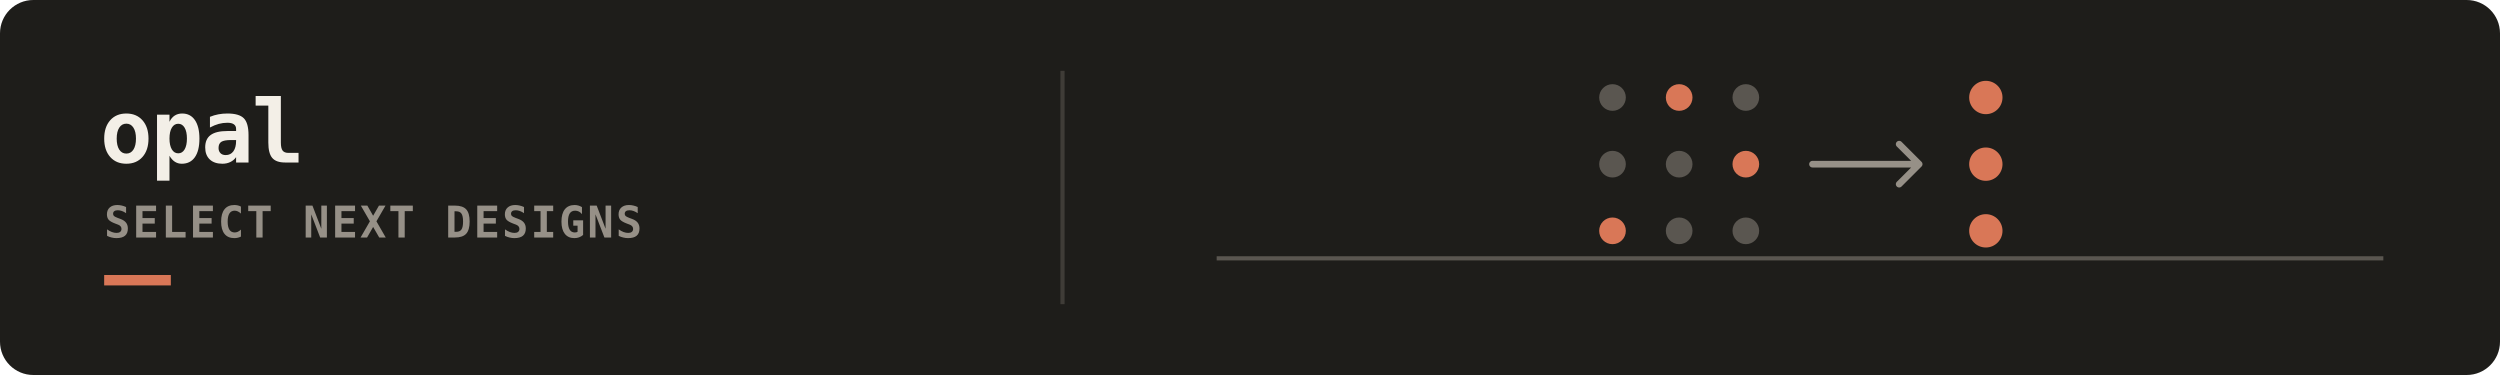
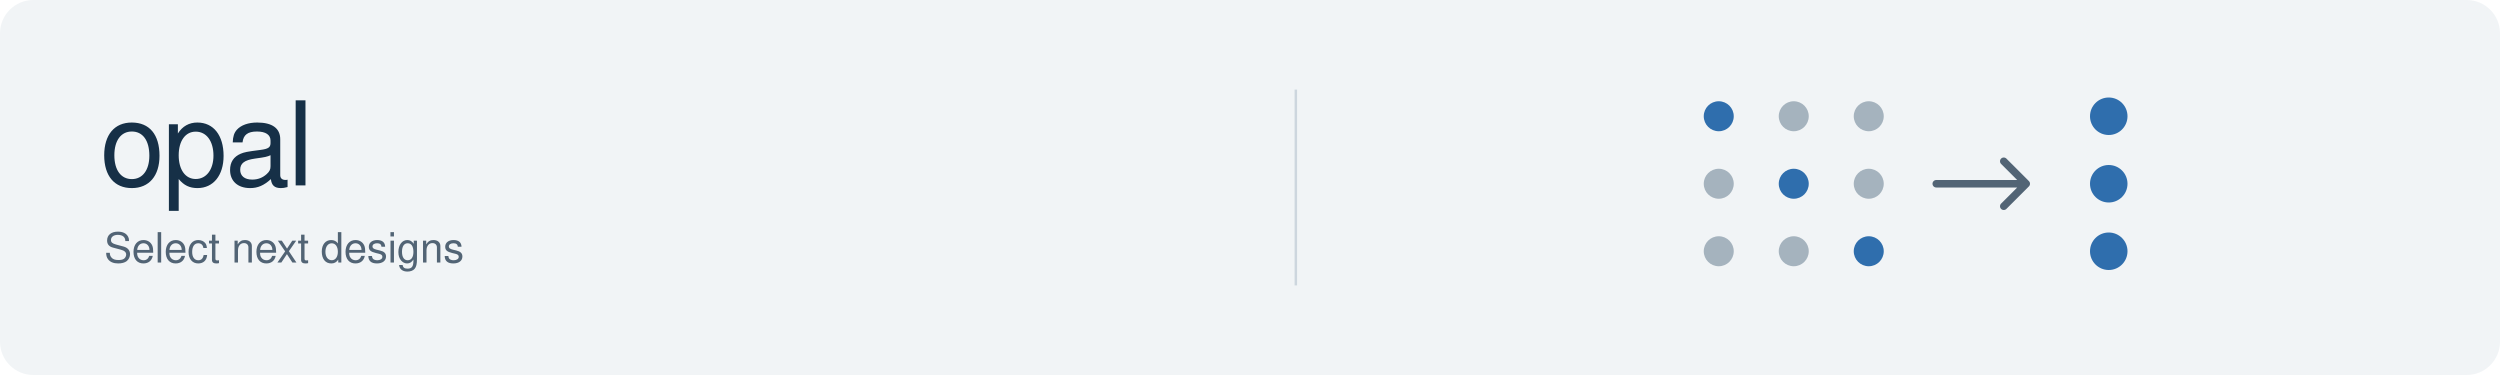
<svg xmlns="http://www.w3.org/2000/svg" width="1200" height="180" viewBox="0 0 1200 180" fill="none" role="img" aria-labelledby="opal-banner-title opal-banner-description" shape-rendering="geometricPrecision">
-   <rect width="1200" height="180" rx="16" fill="#1E1D1A" />
-   <g font-family="Menlo, Monaco, Consolas, monospace">
-     <text x="48" y="78" fill="#F3EFE7" font-size="42" font-weight="700" letter-spacing="-1">opal</text>
-     <text x="50" y="114" fill="#969087" font-size="21" font-weight="700" letter-spacing="1">SELECT NEXT DESIGNS</text>
-     <rect x="50" y="132" width="32" height="5" fill="#D97757" />
+   <rect width="1200" height="180" rx="16" fill="#F1F4F6" />
+   <g font-family="Helvetica Neue, Helvetica, Arial, sans-serif">
+     <text x="48" y="89" fill="#163047" font-size="56" font-weight="500" letter-spacing="-1.1">opal</text>
+     <text x="50" y="126" fill="#526475" font-size="20">Select next designs</text>
  </g>
-   <path d="M510 34V146" stroke="#3F3C37" stroke-width="2" />
-   <path d="M584 124H1144" stroke="#5A5650" stroke-width="2" />
-   <g transform="translate(774 34) scale(1.6)">
-     <g stroke-linecap="round" stroke-linejoin="round">
-       <circle cx="0" cy="8" r="4" fill="#5A5650" />
-       <circle cx="0" cy="28" r="4" fill="#5A5650" />
-       <circle cx="0" cy="48" r="4" fill="#D97757" />
-       <circle cx="20" cy="8" r="4" fill="#D97757" />
-       <circle cx="20" cy="28" r="4" fill="#5A5650" />
-       <circle cx="20" cy="48" r="4" fill="#5A5650" />
-       <circle cx="40" cy="8" r="4" fill="#5A5650" />
-       <circle cx="40" cy="28" r="4" fill="#D97757" />
-       <circle cx="40" cy="48" r="4" fill="#5A5650" />
-       <path d="M60 28H92M86 22L92 28L86 34" stroke="#969087" stroke-width="2" fill="none" />
-       <circle cx="112" cy="8" r="5" fill="#D97757" />
-       <circle cx="112" cy="28" r="5" fill="#D97757" />
-       <circle cx="112" cy="48" r="5" fill="#D97757" />
-     </g>
+   <path d="M622 43V137" stroke="#CDD6DE" stroke-width="1.2" />
+   <g transform="translate(808.8 32.4) scale(1.8)">
+     <circle cx="9" cy="13" r="4" fill="#2F6EAD" />
+     <circle cx="9" cy="31" r="4" fill="#A5B3BE" />
+     <circle cx="9" cy="49" r="4" fill="#A5B3BE" />
+     <circle cx="29" cy="13" r="4" fill="#A5B3BE" />
+     <circle cx="29" cy="31" r="4" fill="#2F6EAD" />
+     <circle cx="29" cy="49" r="4" fill="#A5B3BE" />
+     <circle cx="49" cy="13" r="4" fill="#A5B3BE" />
+     <circle cx="49" cy="31" r="4" fill="#A5B3BE" />
+     <circle cx="49" cy="49" r="4" fill="#2F6EAD" />
+     <path d="M67 31H91M85 25L91 31L85 37" stroke="#526475" stroke-width="2" fill="none" stroke-linejoin="round" stroke-linecap="round" />
+     <circle cx="113" cy="13" r="5" fill="#2F6EAD" />
+     <circle cx="113" cy="31" r="5" fill="#2F6EAD" />
+     <circle cx="113" cy="49" r="5" fill="#2F6EAD" />
  </g>
</svg>
